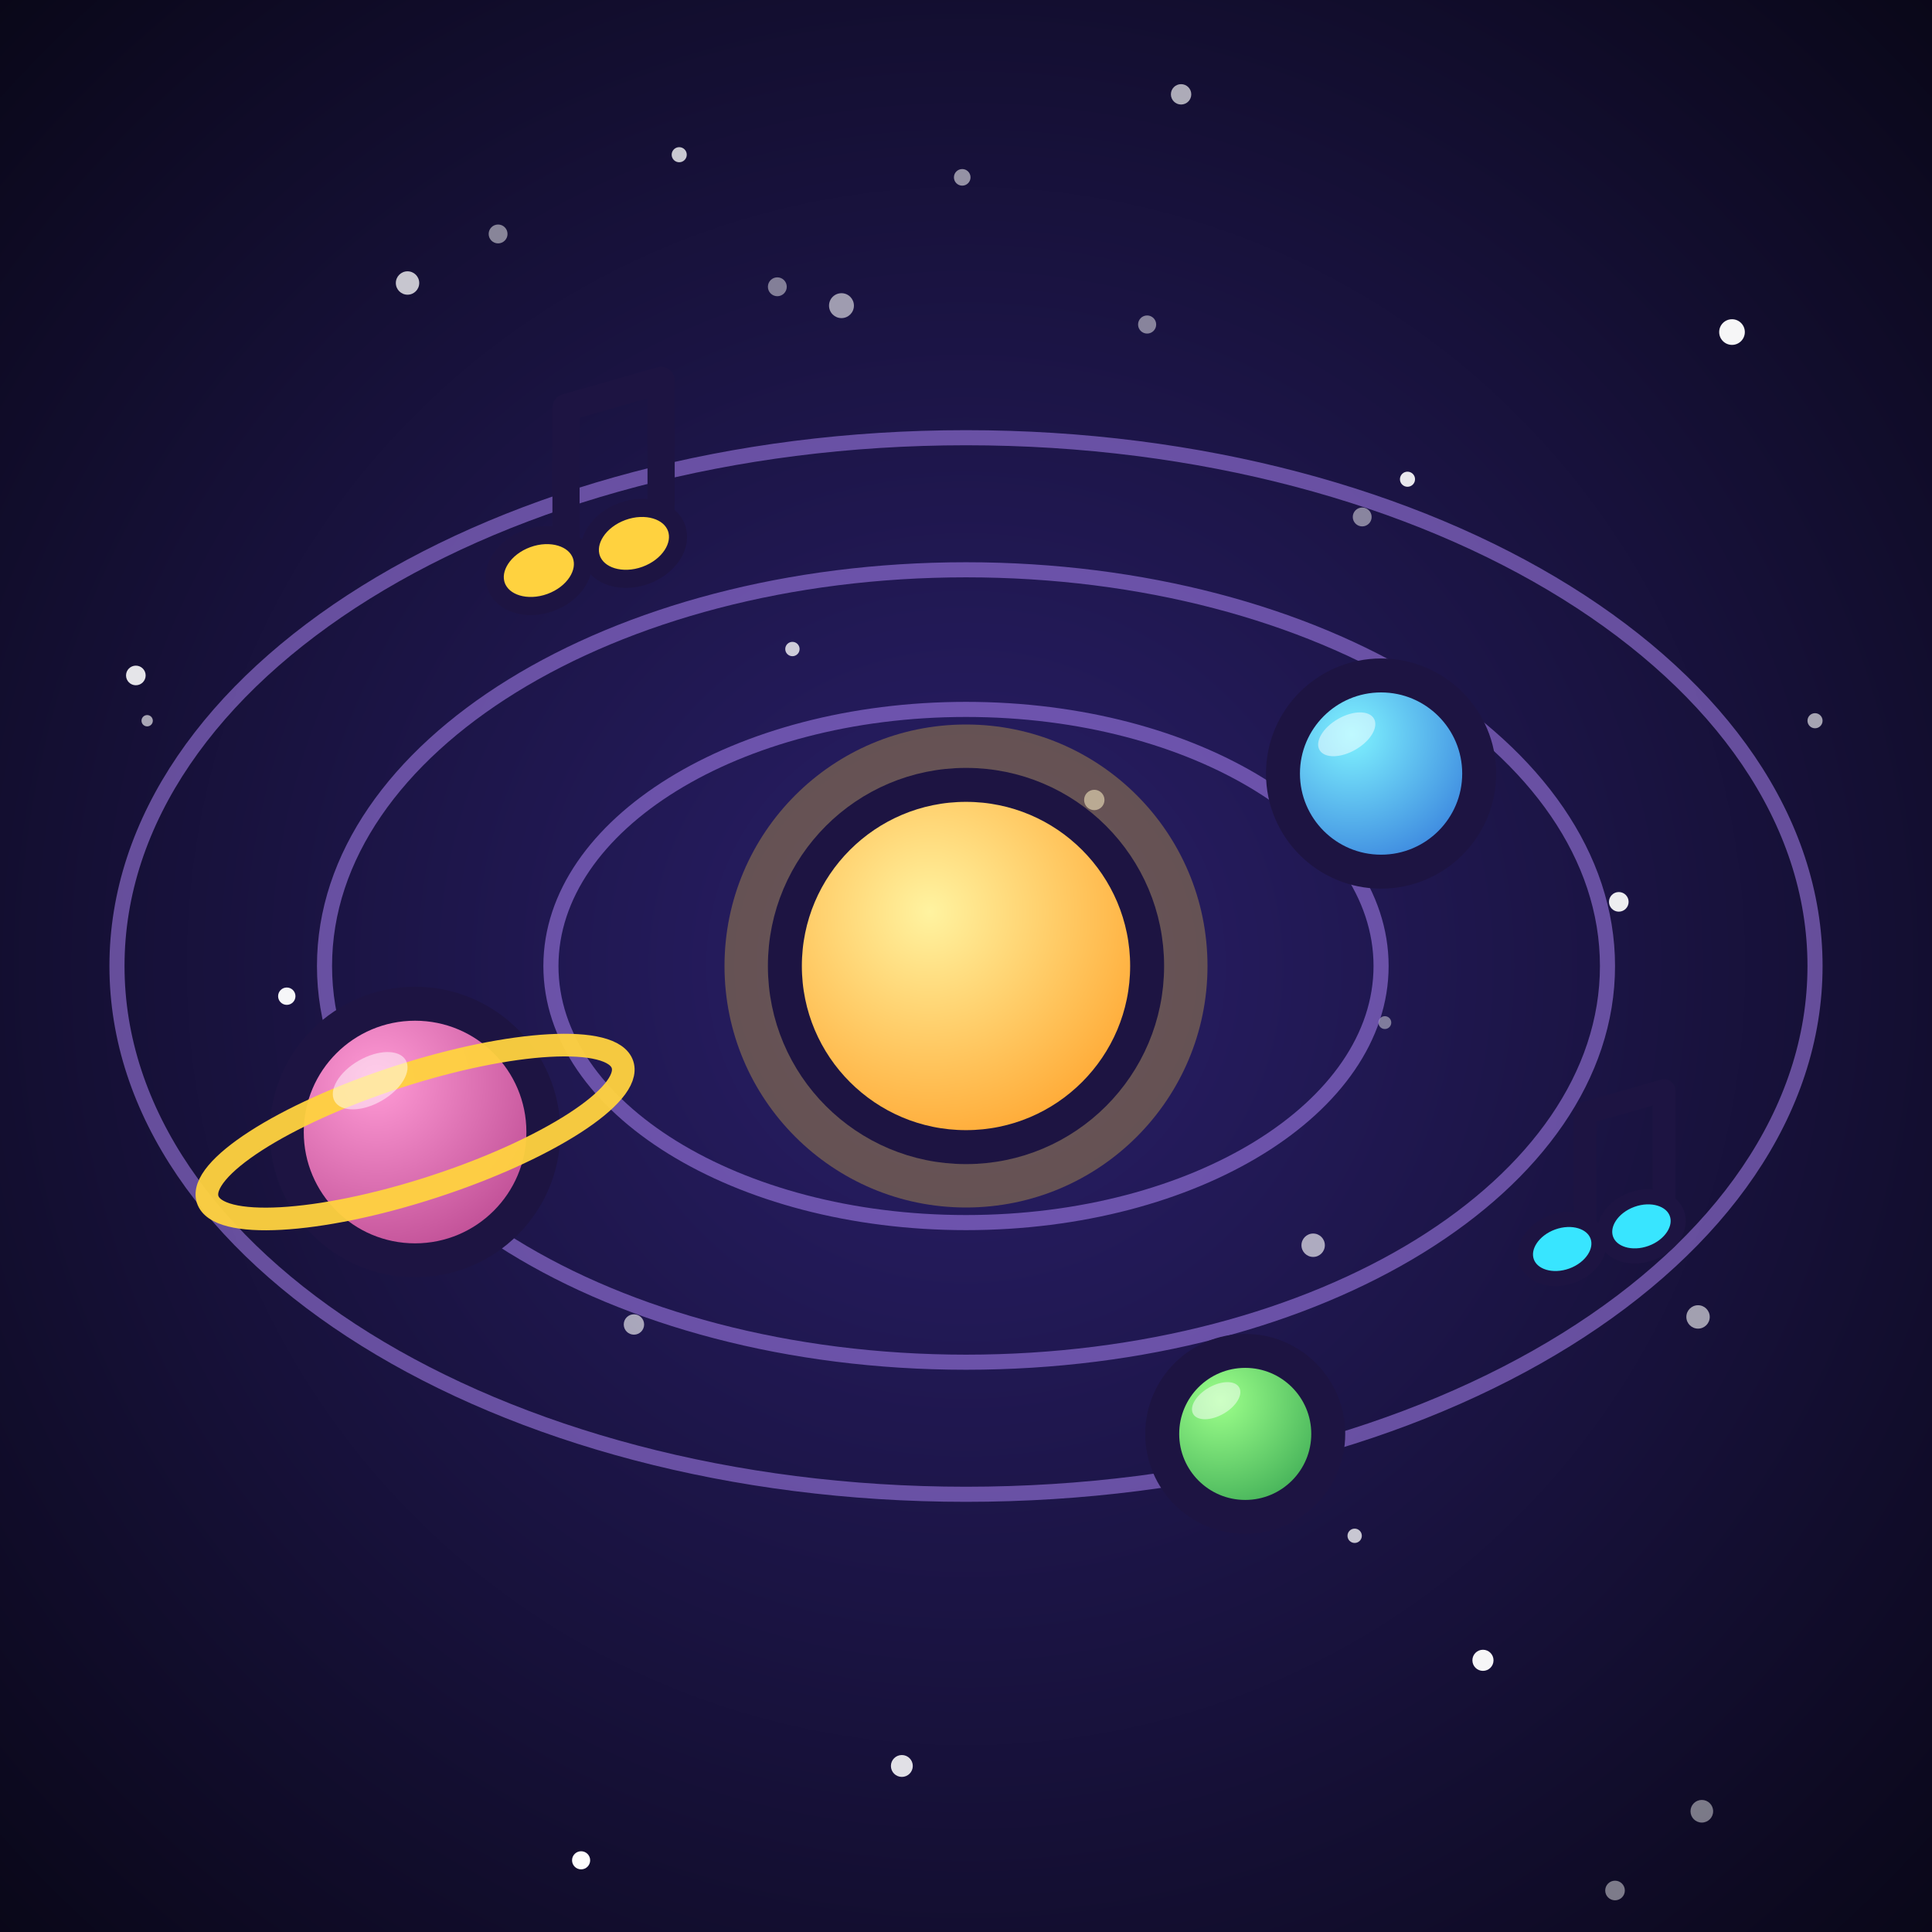
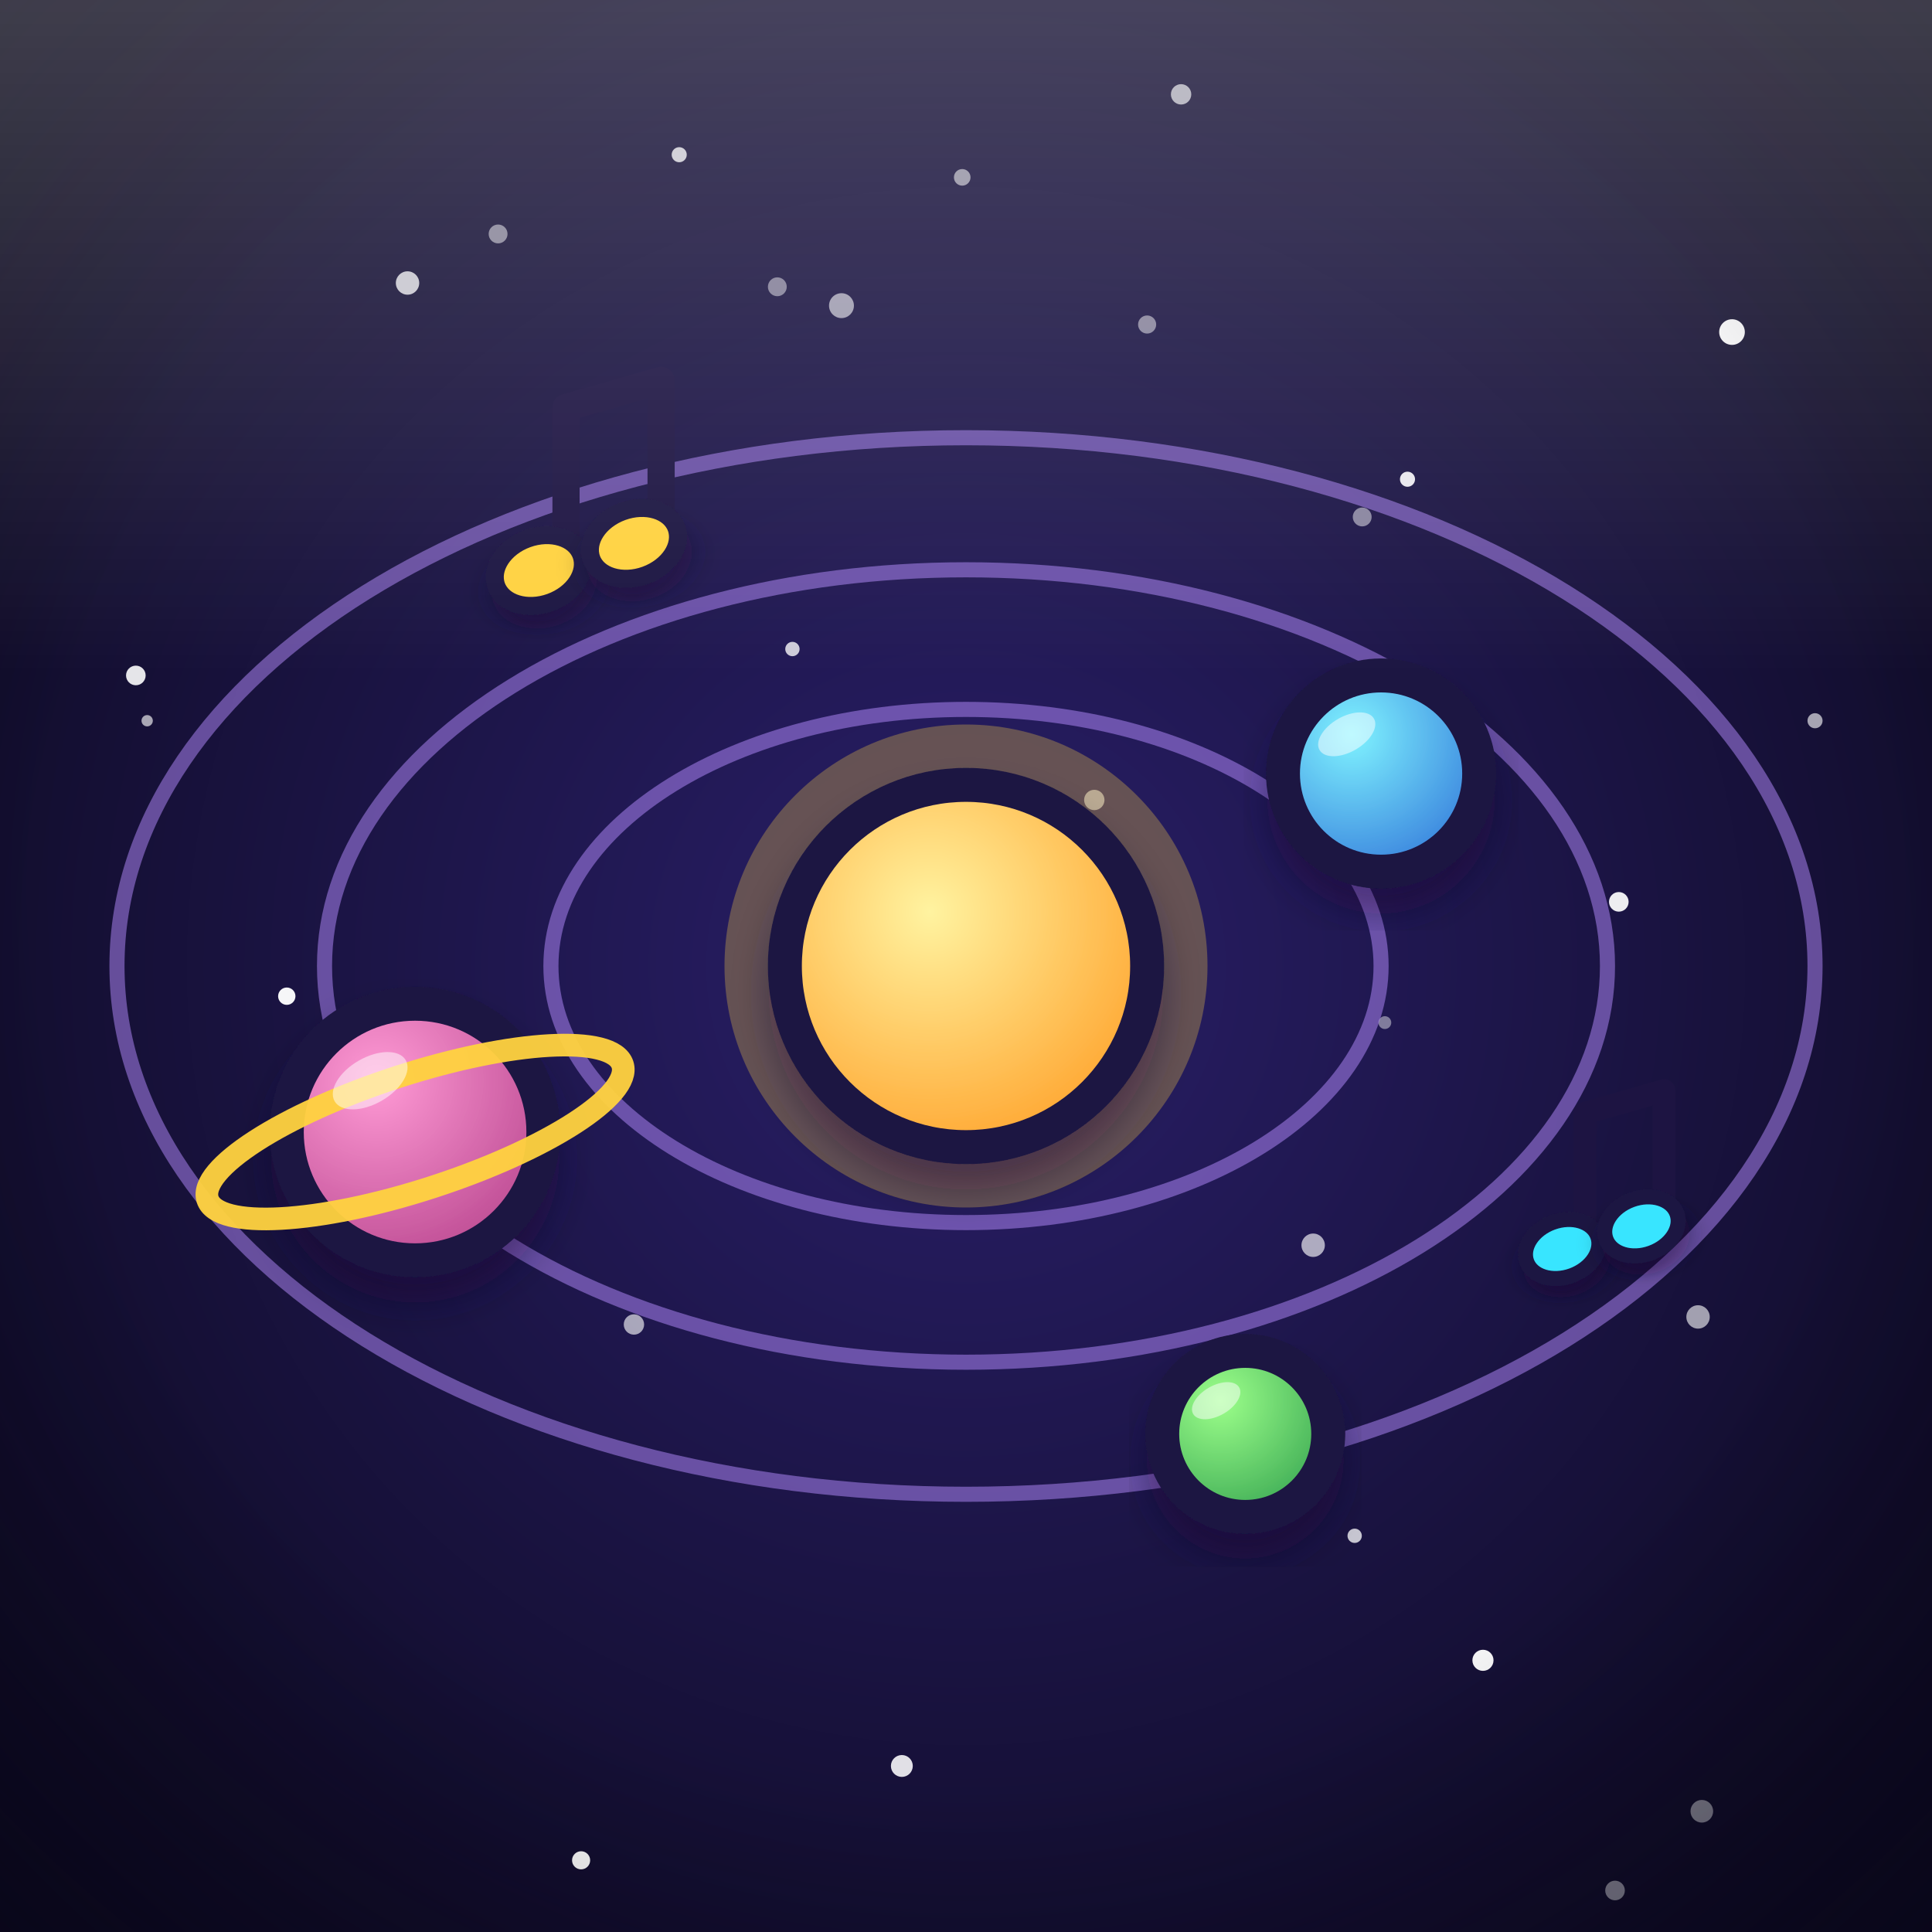
<svg xmlns="http://www.w3.org/2000/svg" viewBox="0 0 512 512" width="512" height="512">
  <defs>
+     <filter id="ds" x="-20%" y="-20%" width="140%" height="150%">
+       <feDropShadow dx="0" dy="7" stdDeviation="5" flood-color="#140c33" flood-opacity=".38" />
+     </filter>
+     <filter id="bk" x="-50%" y="-50%" width="200%" height="200%">
+       <feGaussianBlur stdDeviation="14" />
+     </filter>
+     <radialGradient id="vig" cx=".5" cy=".46" r=".75">
+       <stop offset=".62" stop-color="#000" stop-opacity="0" />
+       <stop offset="1" stop-color="#0a0620" stop-opacity=".42" />
+     </radialGradient>
+     <linearGradient id="gl" x1="0" y1="0" x2="0" y2="1">
+       <stop offset="0" stop-color="#fff" stop-opacity=".22" />
+       <stop offset=".35" stop-color="#fff" stop-opacity="0" />
+     </linearGradient>
    <radialGradient id="g1" cx="0.5" cy="0.5" r="0.8">
      <stop offset="0" stop-color="#2a1f6a" />
      <stop offset="1" stop-color="#05040d" />
    </radialGradient>
    <radialGradient id="g2" cx="0.4" cy="0.35" r="0.8">
      <stop offset="0" stop-color="#fff3a0" />
      <stop offset="1" stop-color="#ff9a1f" />
    </radialGradient>
    <radialGradient id="g3" cx="0.35" cy="0.3" r="0.9">
      <stop offset="0" stop-color="#7ff3ff" />
      <stop offset="1" stop-color="#2a6ad6" />
    </radialGradient>
    <radialGradient id="g4" cx="0.35" cy="0.3" r="0.9">
      <stop offset="0" stop-color="#ff9ad5" />
      <stop offset="1" stop-color="#b03c86" />
    </radialGradient>
    <radialGradient id="g5" cx="0.35" cy="0.3" r="0.9">
      <stop offset="0" stop-color="#9cff8a" />
      <stop offset="1" stop-color="#2a9a4a" />
    </radialGradient>
  </defs>
  <rect width="512" height="512" fill="url(#g1)" />
  <circle cx="253" cy="284" r="3.5" fill="#fff" opacity="0.59" />
  <circle cx="168" cy="351" r="2.7" fill="#fff" opacity="0.62" />
  <circle cx="210" cy="172" r="1.9" fill="#fff" opacity="0.78" />
  <circle cx="450" cy="349" r="3.1" fill="#fff" opacity="0.60" />
  <circle cx="223" cy="81" r="3.3" fill="#fff" opacity="0.58" />
  <circle cx="154" cy="493" r="2.4" fill="#fff" opacity="0.99" />
  <circle cx="314" cy="384" r="3.1" fill="#fff" opacity="0.51" />
  <circle cx="361" cy="137" r="2.5" fill="#fff" opacity="0.48" />
  <circle cx="39" cy="191" r="1.5" fill="#fff" opacity="0.63" />
  <circle cx="428" cy="501" r="2.6" fill="#fff" opacity="0.46" />
  <circle cx="180" cy="41" r="2.0" fill="#fff" opacity="0.77" />
  <circle cx="313" cy="25" r="2.7" fill="#fff" opacity="0.65" />
  <circle cx="206" cy="76" r="2.5" fill="#fff" opacity="0.46" />
  <circle cx="348" cy="330" r="3.1" fill="#fff" opacity="0.64" />
  <circle cx="481" cy="191" r="2.0" fill="#fff" opacity="0.62" />
  <circle cx="459" cy="88" r="3.4" fill="#fff" opacity="0.96" />
  <circle cx="429" cy="239" r="2.6" fill="#fff" opacity="0.92" />
  <circle cx="359" cy="407" r="1.9" fill="#fff" opacity="0.76" />
  <circle cx="373" cy="127" r="2.0" fill="#fff" opacity="0.90" />
  <circle cx="290" cy="212" r="2.7" fill="#fff" opacity="0.55" />
  <circle cx="132" cy="62" r="2.5" fill="#fff" opacity="0.49" />
  <circle cx="451" cy="480" r="3.0" fill="#fff" opacity="0.45" />
  <circle cx="304" cy="86" r="2.4" fill="#fff" opacity="0.48" />
  <circle cx="255" cy="47" r="2.2" fill="#fff" opacity="0.54" />
  <circle cx="239" cy="468" r="2.9" fill="#fff" opacity="0.87" />
  <circle cx="367" cy="271" r="1.7" fill="#fff" opacity="0.43" />
  <circle cx="76" cy="264" r="2.3" fill="#fff" opacity="0.96" />
  <circle cx="108" cy="75" r="3.1" fill="#fff" opacity="0.76" />
  <circle cx="36" cy="179" r="2.6" fill="#fff" opacity="0.89" />
  <circle cx="393" cy="440" r="2.8" fill="#fff" opacity="0.96" />
  <ellipse cx="256" cy="256" rx="110" ry="68" fill="none" stroke="#b58cff" stroke-width="4" opacity=".5" />
  <ellipse cx="256" cy="256" rx="170" ry="105" fill="none" stroke="#b58cff" stroke-width="4" opacity=".5" />
  <ellipse cx="256" cy="256" rx="225" ry="140" fill="none" stroke="#b58cff" stroke-width="4" opacity=".5" />
  <circle cx="256" cy="256" r="64" fill="#ffd23f" opacity=".3" />
-   <circle cx="256" cy="256" r="48" fill="url(#g2)" stroke="#1d1442" stroke-width="9" stroke-linejoin="round" stroke-linecap="round" />
-   <circle cx="366" cy="205" r="26" fill="url(#g3)" stroke="#1d1442" stroke-width="9" stroke-linejoin="round" stroke-linecap="round" />
+   <circle cx="256" cy="256" r="48" fill="url(#g2)" stroke="#1d1442" stroke-width="9" stroke-linejoin="round" stroke-linecap="round" filter="url(#ds)" />
+   <circle cx="366" cy="205" r="26" fill="url(#g3)" stroke="#1d1442" stroke-width="9" stroke-linejoin="round" stroke-linecap="round" filter="url(#ds)" />
  <ellipse cx="356.9" cy="194.6" rx="8.32" ry="4.68" fill="#fff" opacity="0.5" transform="rotate(-30 356.9 194.6)" />
-   <circle cx="110" cy="300" r="34" fill="url(#g4)" stroke="#1d1442" stroke-width="9" stroke-linejoin="round" stroke-linecap="round" />
+   <circle cx="110" cy="300" r="34" fill="url(#g4)" stroke="#1d1442" stroke-width="9" stroke-linejoin="round" stroke-linecap="round" filter="url(#ds)" />
  <ellipse cx="110" cy="300" rx="57.8" ry="15.3" fill="none" stroke="#ffd23f" stroke-width="6" transform="rotate(-18 110 300)" opacity=".95" />
  <ellipse cx="98.1" cy="286.4" rx="10.88" ry="6.12" fill="#fff" opacity="0.5" transform="rotate(-30 98.1 286.4)" />
-   <circle cx="330" cy="380" r="22" fill="url(#g5)" stroke="#1d1442" stroke-width="9" stroke-linejoin="round" stroke-linecap="round" />
+   <circle cx="330" cy="380" r="22" fill="url(#g5)" stroke="#1d1442" stroke-width="9" stroke-linejoin="round" stroke-linecap="round" filter="url(#ds)" />
  <ellipse cx="322.3" cy="371.2" rx="7.04" ry="3.96" fill="#fff" opacity="0.5" transform="rotate(-30 322.3 371.2)" />
  <g transform="translate(150 150) scale(0.6)">
    <path d="M0 0V-70L42 -82V-14" fill="none" stroke="#1d1442" stroke-width="12" stroke-linecap="round" stroke-linejoin="round" />
-     <ellipse cx="-12" cy="2" rx="20" ry="15" fill="#ffd23f" stroke="#1d1442" stroke-width="8" stroke-linejoin="round" stroke-linecap="round" transform="rotate(-20 -12 2)" />
-     <ellipse cx="30" cy="-10" rx="20" ry="15" fill="#ffd23f" stroke="#1d1442" stroke-width="8" stroke-linejoin="round" stroke-linecap="round" transform="rotate(-20 30 -10)" />
+     <ellipse cx="-12" cy="2" rx="20" ry="15" fill="#ffd23f" stroke="#1d1442" stroke-width="8" stroke-linejoin="round" stroke-linecap="round" filter="url(#ds)" transform="rotate(-20 -12 2)" />
+     <ellipse cx="30" cy="-10" rx="20" ry="15" fill="#ffd23f" stroke="#1d1442" stroke-width="8" stroke-linejoin="round" stroke-linecap="round" filter="url(#ds)" transform="rotate(-20 30 -10)" />
  </g>
  <g transform="translate(420 330) scale(0.5)">
    <path d="M0 0V-70L42 -82V-14" fill="none" stroke="#1d1442" stroke-width="12" stroke-linecap="round" stroke-linejoin="round" />
-     <ellipse cx="-12" cy="2" rx="20" ry="15" fill="#38e5ff" stroke="#1d1442" stroke-width="8" stroke-linejoin="round" stroke-linecap="round" transform="rotate(-20 -12 2)" />
-     <ellipse cx="30" cy="-10" rx="20" ry="15" fill="#38e5ff" stroke="#1d1442" stroke-width="8" stroke-linejoin="round" stroke-linecap="round" transform="rotate(-20 30 -10)" />
+     <ellipse cx="-12" cy="2" rx="20" ry="15" fill="#38e5ff" stroke="#1d1442" stroke-width="8" stroke-linejoin="round" stroke-linecap="round" filter="url(#ds)" transform="rotate(-20 -12 2)" />
+     <ellipse cx="30" cy="-10" rx="20" ry="15" fill="#38e5ff" stroke="#1d1442" stroke-width="8" stroke-linejoin="round" stroke-linecap="round" filter="url(#ds)" transform="rotate(-20 30 -10)" />
  </g>
+   <rect width="512" height="512" fill="url(#vig)" />
+   <rect width="512" height="512" fill="url(#gl)" />
</svg>
